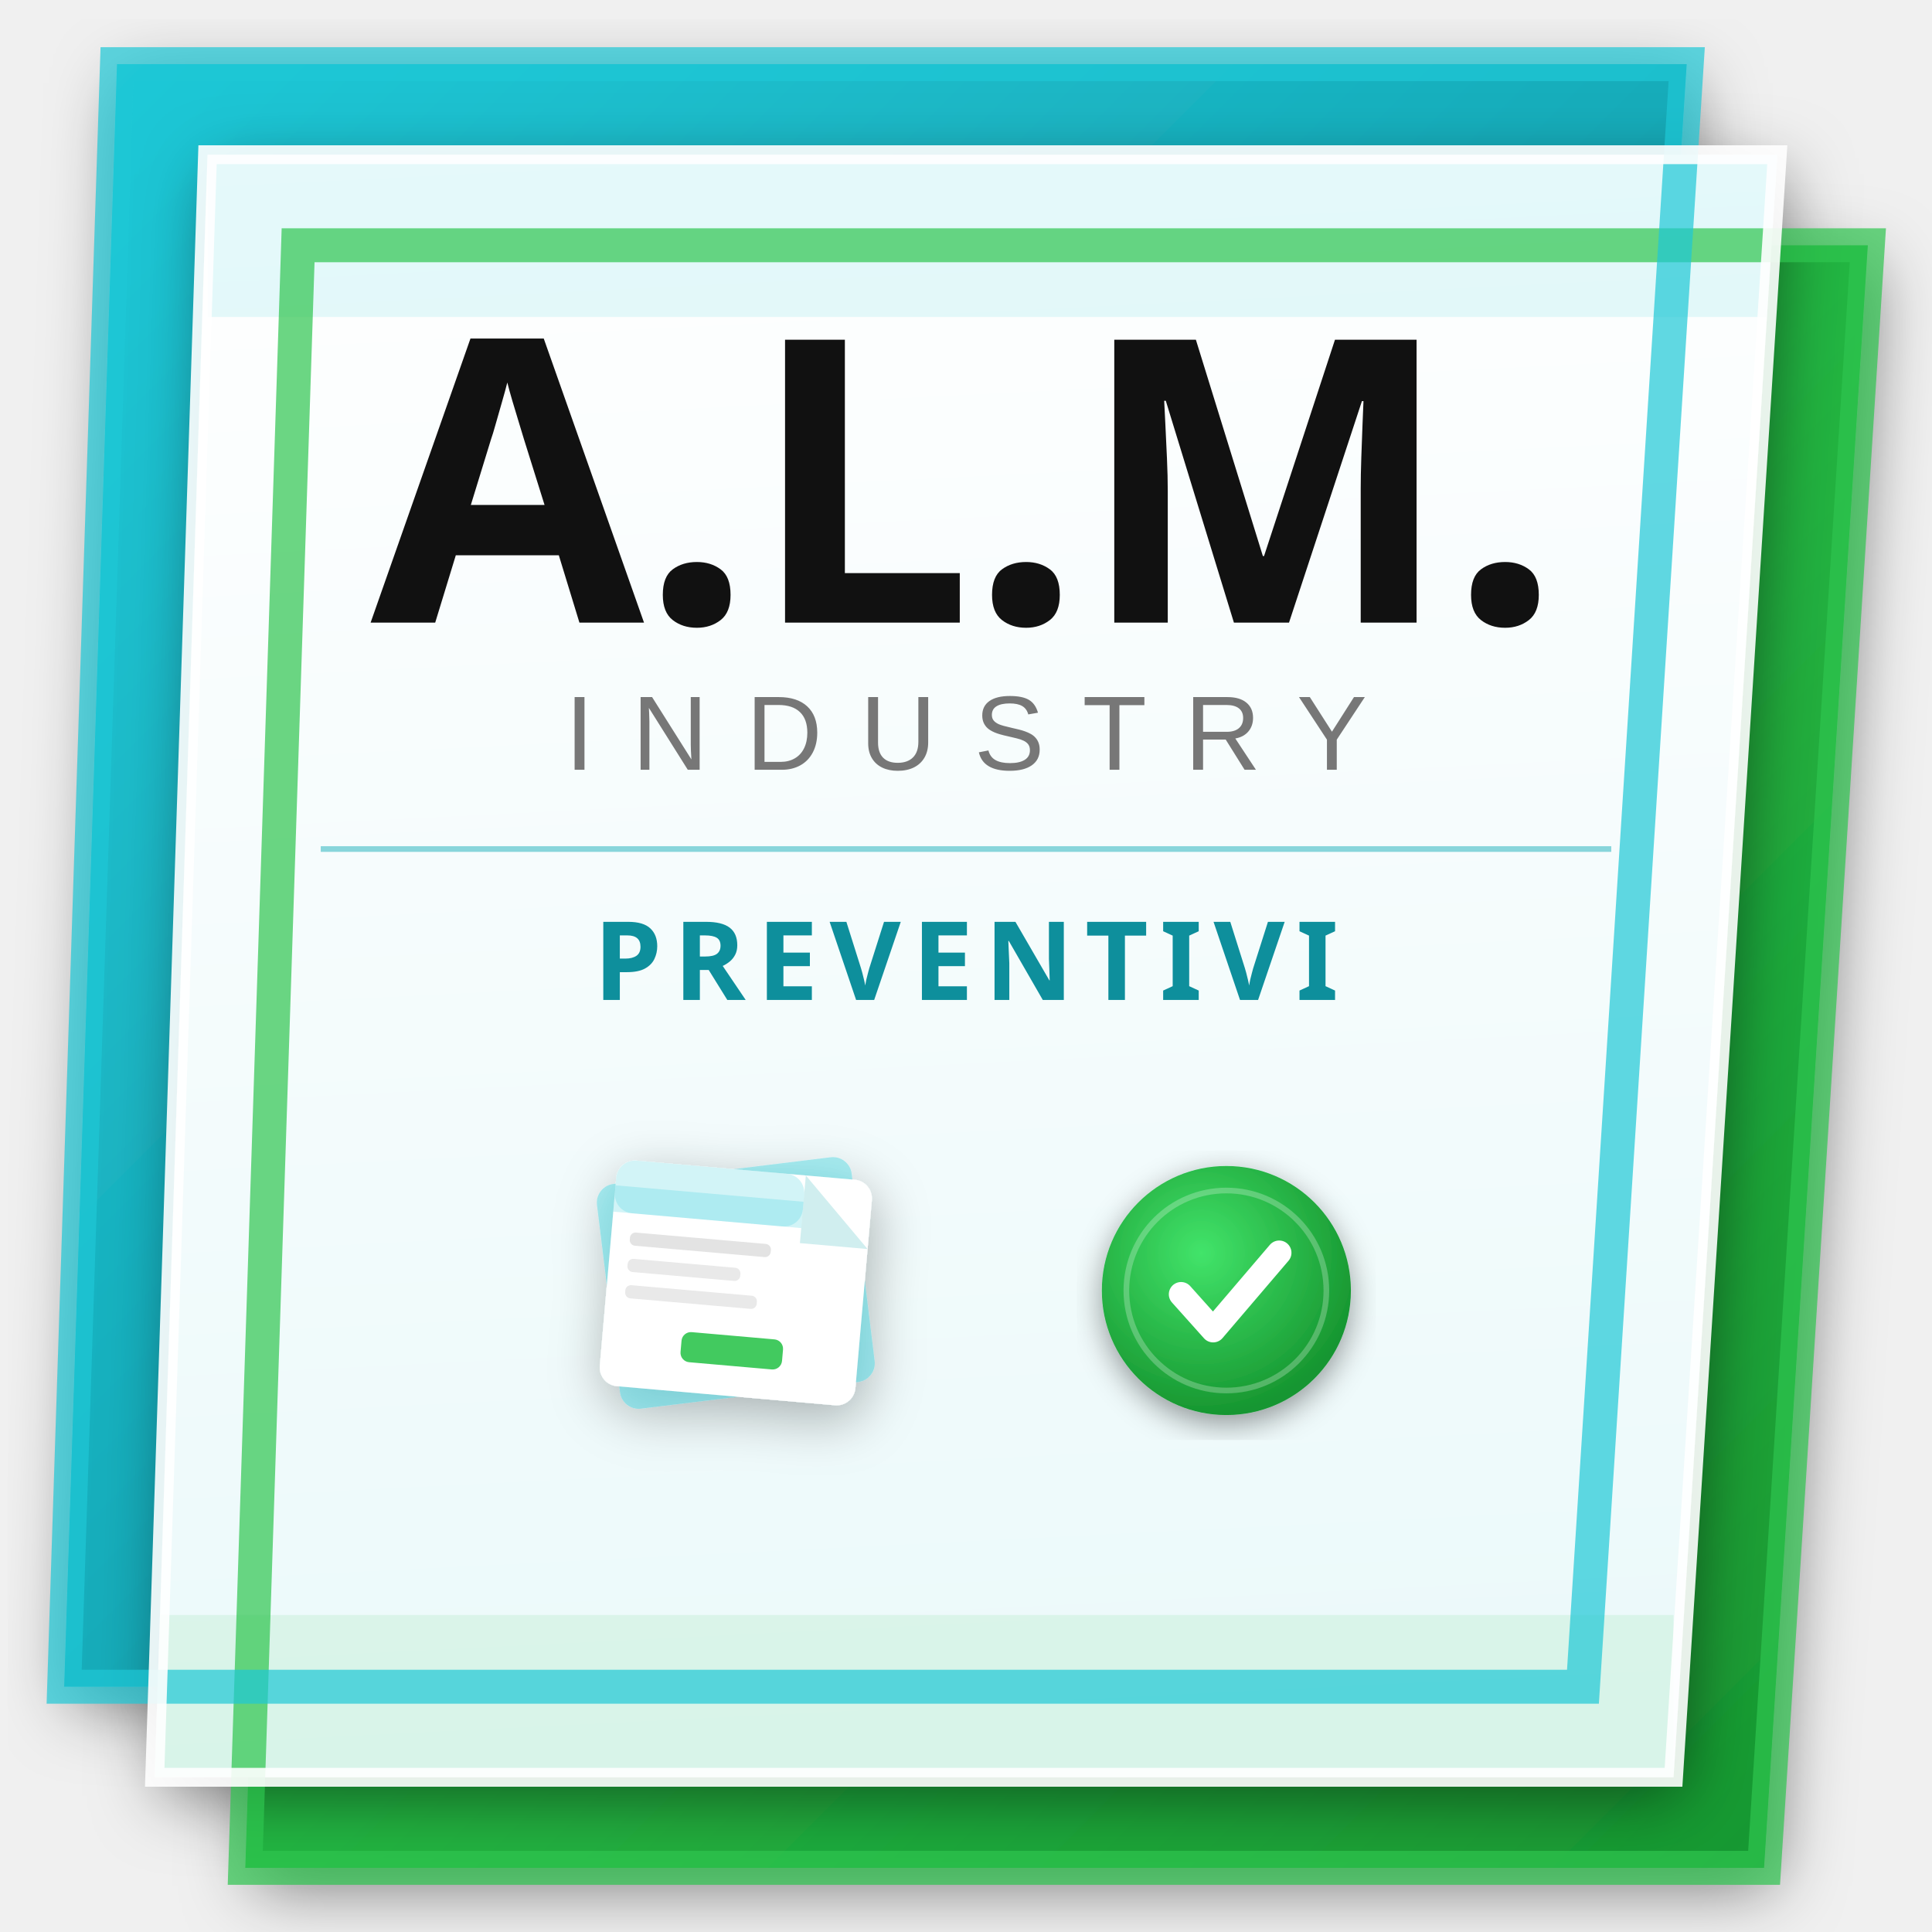
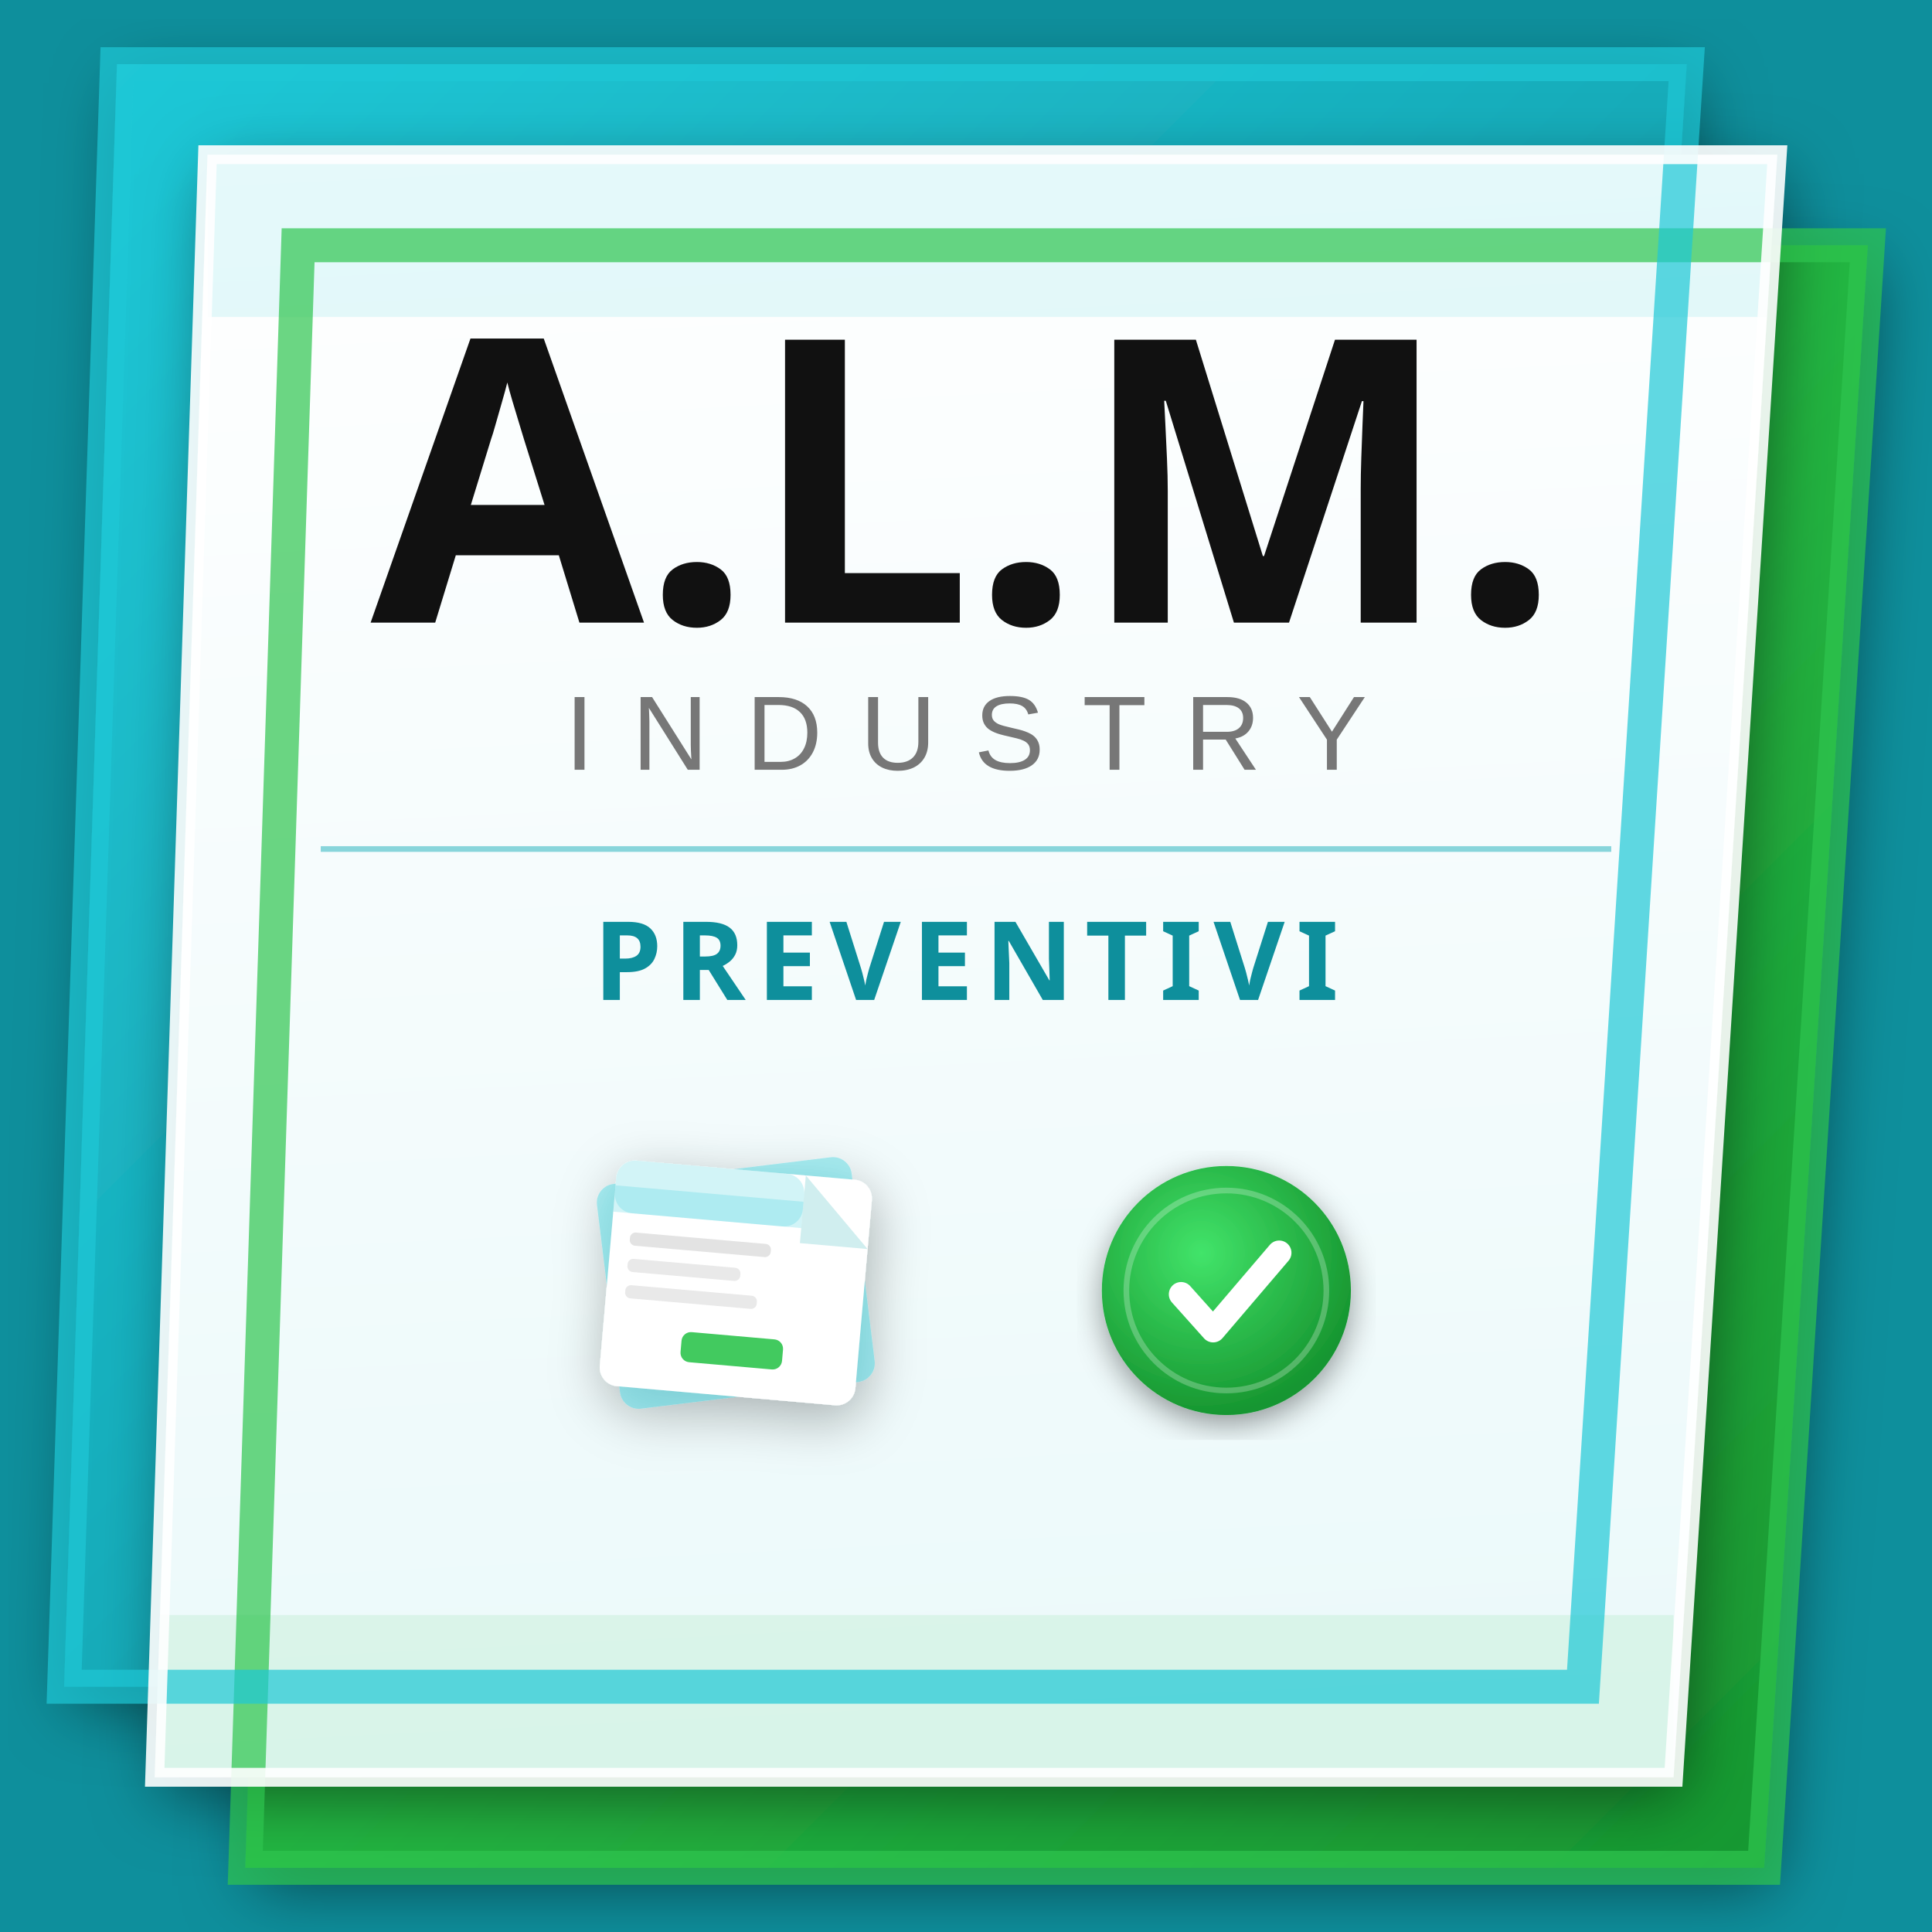
<svg xmlns="http://www.w3.org/2000/svg" viewBox="0 0 1024 1024" width="1024" height="1024">
  <defs>
    <linearGradient id="tealGrad" x1="0%" y1="0%" x2="100%" y2="100%">
      <stop offset="0%" style="stop-color:#20C9D8" />
      <stop offset="100%" style="stop-color:#0E8F9C" />
    </linearGradient>
    <linearGradient id="greenGrad" x1="0%" y1="0%" x2="100%" y2="100%">
      <stop offset="0%" style="stop-color:#30D655" />
      <stop offset="100%" style="stop-color:#179630" />
    </linearGradient>
    <linearGradient id="whiteGrad" x1="0%" y1="0%" x2="5%" y2="100%">
      <stop offset="0%" style="stop-color:#FFFFFF" />
      <stop offset="100%" style="stop-color:#EBF9FA" />
    </linearGradient>
    <linearGradient id="darkBg" x1="0%" y1="0%" x2="100%" y2="100%">
      <stop offset="0%" style="stop-color:#0D2428" />
      <stop offset="100%" style="stop-color:#0D1F14" />
    </linearGradient>
    <radialGradient id="badgeGreen" cx="40%" cy="35%" r="65%">
      <stop offset="0%" style="stop-color:#42E46A" />
      <stop offset="100%" style="stop-color:#179630" />
    </radialGradient>
    <filter id="docShadow" x="-20%" y="-15%" width="145%" height="145%">
      <feDropShadow dx="2" dy="8" stdDeviation="14" flood-color="#000000" flood-opacity="0.3" />
    </filter>
    <filter id="panelShadow" x="-10%" y="-8%" width="125%" height="125%">
      <feDropShadow dx="4" dy="10" stdDeviation="18" flood-color="#000000" flood-opacity="0.5" />
    </filter>
    <filter id="badgeShadow">
      <feDropShadow dx="0" dy="5" stdDeviation="8" flood-color="#000000" flood-opacity="0.4" />
    </filter>
    <clipPath id="iconShape">
      <polygon points="110,82 942,82 887,942 82,942" />
    </clipPath>
  </defs>
+   <rect width="1024" height="1024" fill="#0E8F9C" />
  <polygon points="62,34  894,34  839,894  34,894" fill="url(#tealGrad)" filter="url(#panelShadow)" />
  <polygon points="158,130  990,130  935,990  130,990" fill="url(#greenGrad)" filter="url(#panelShadow)" />
  <polygon points="110,82  942,82  887,942  82,942" fill="url(#whiteGrad)" filter="url(#panelShadow)" />
  <g clip-path="url(#iconShape)">
    <polygon points="110,82 942,82 942,168 110,168" fill="#1EC8D6" opacity="0.12" />
    <text x="512" y="330" font-family="Arial Black, 'Arial Bold', Impact, sans-serif" font-size="210" font-weight="900" fill="#111111" text-anchor="middle" letter-spacing="-2">A.L.M.</text>
    <text x="512" y="408" font-family="Arial, Helvetica, sans-serif" font-size="56" font-weight="300" fill="#777777" text-anchor="middle" letter-spacing="20">INDUSTRY</text>
    <line x1="170" y1="450" x2="854" y2="450" stroke="#1AADBA" stroke-width="3" opacity="0.5" />
    <text x="512" y="530" font-family="Arial Black, 'Arial Bold', sans-serif" font-size="58" font-weight="900" fill="#0E8F9C" text-anchor="middle" letter-spacing="6">PREVENTIVI</text>
    <g transform="translate(390, 680)" filter="url(#docShadow)">
      <g transform="rotate(-7) translate(-68,-60)">
        <rect x="0" y="0" width="136" height="120" rx="10" fill="#1EC8D6" opacity="0.35" />
      </g>
      <g transform="rotate(5) translate(-68,-60)">
        <rect x="0" y="0" width="136" height="120" rx="10" fill="white" />
        <path d="M 100,0 L 136,36 L 100,36 Z" fill="#D0EEEF" />
        <rect x="0" y="0" width="100" height="28" rx="10" fill="#1EC8D6" opacity="0.2" />
        <rect x="0" y="14" width="100" height="14" fill="#1EC8D6" opacity="0.2" />
        <rect x="10" y="38" width="75" height="7" rx="3" fill="#333" opacity="0.14" />
        <rect x="10" y="52" width="60" height="7" rx="3" fill="#333" opacity="0.11" />
        <rect x="10" y="66" width="70" height="7" rx="3" fill="#333" opacity="0.11" />
        <rect x="42" y="88" width="54" height="16" rx="5" fill="#2DC44E" opacity="0.9" />
      </g>
    </g>
    <g transform="translate(650, 684)" filter="url(#badgeShadow)">
      <circle r="66" fill="url(#badgeGreen)" />
      <circle r="53" fill="none" stroke="white" stroke-width="3" opacity="0.25" />
      <polyline points="-24,2 -7,21 28,-20" fill="none" stroke="white" stroke-width="13" stroke-linecap="round" stroke-linejoin="round" />
    </g>
    <polygon points="82,856 887,856 887,942 82,942" fill="#2DC44E" opacity="0.1" />
  </g>
  <polygon points="158,130  990,130  935,990  130,990" fill="none" stroke="#2DC44E" stroke-width="18" opacity="0.7" />
  <polygon points="62,34  894,34  839,894  34,894" fill="none" stroke="#1EC8D6" stroke-width="18" opacity="0.7" />
  <polygon points="110,82  942,82  887,942  82,942" fill="none" stroke="#FFFFFF" stroke-width="10" opacity="0.9" />
</svg>
